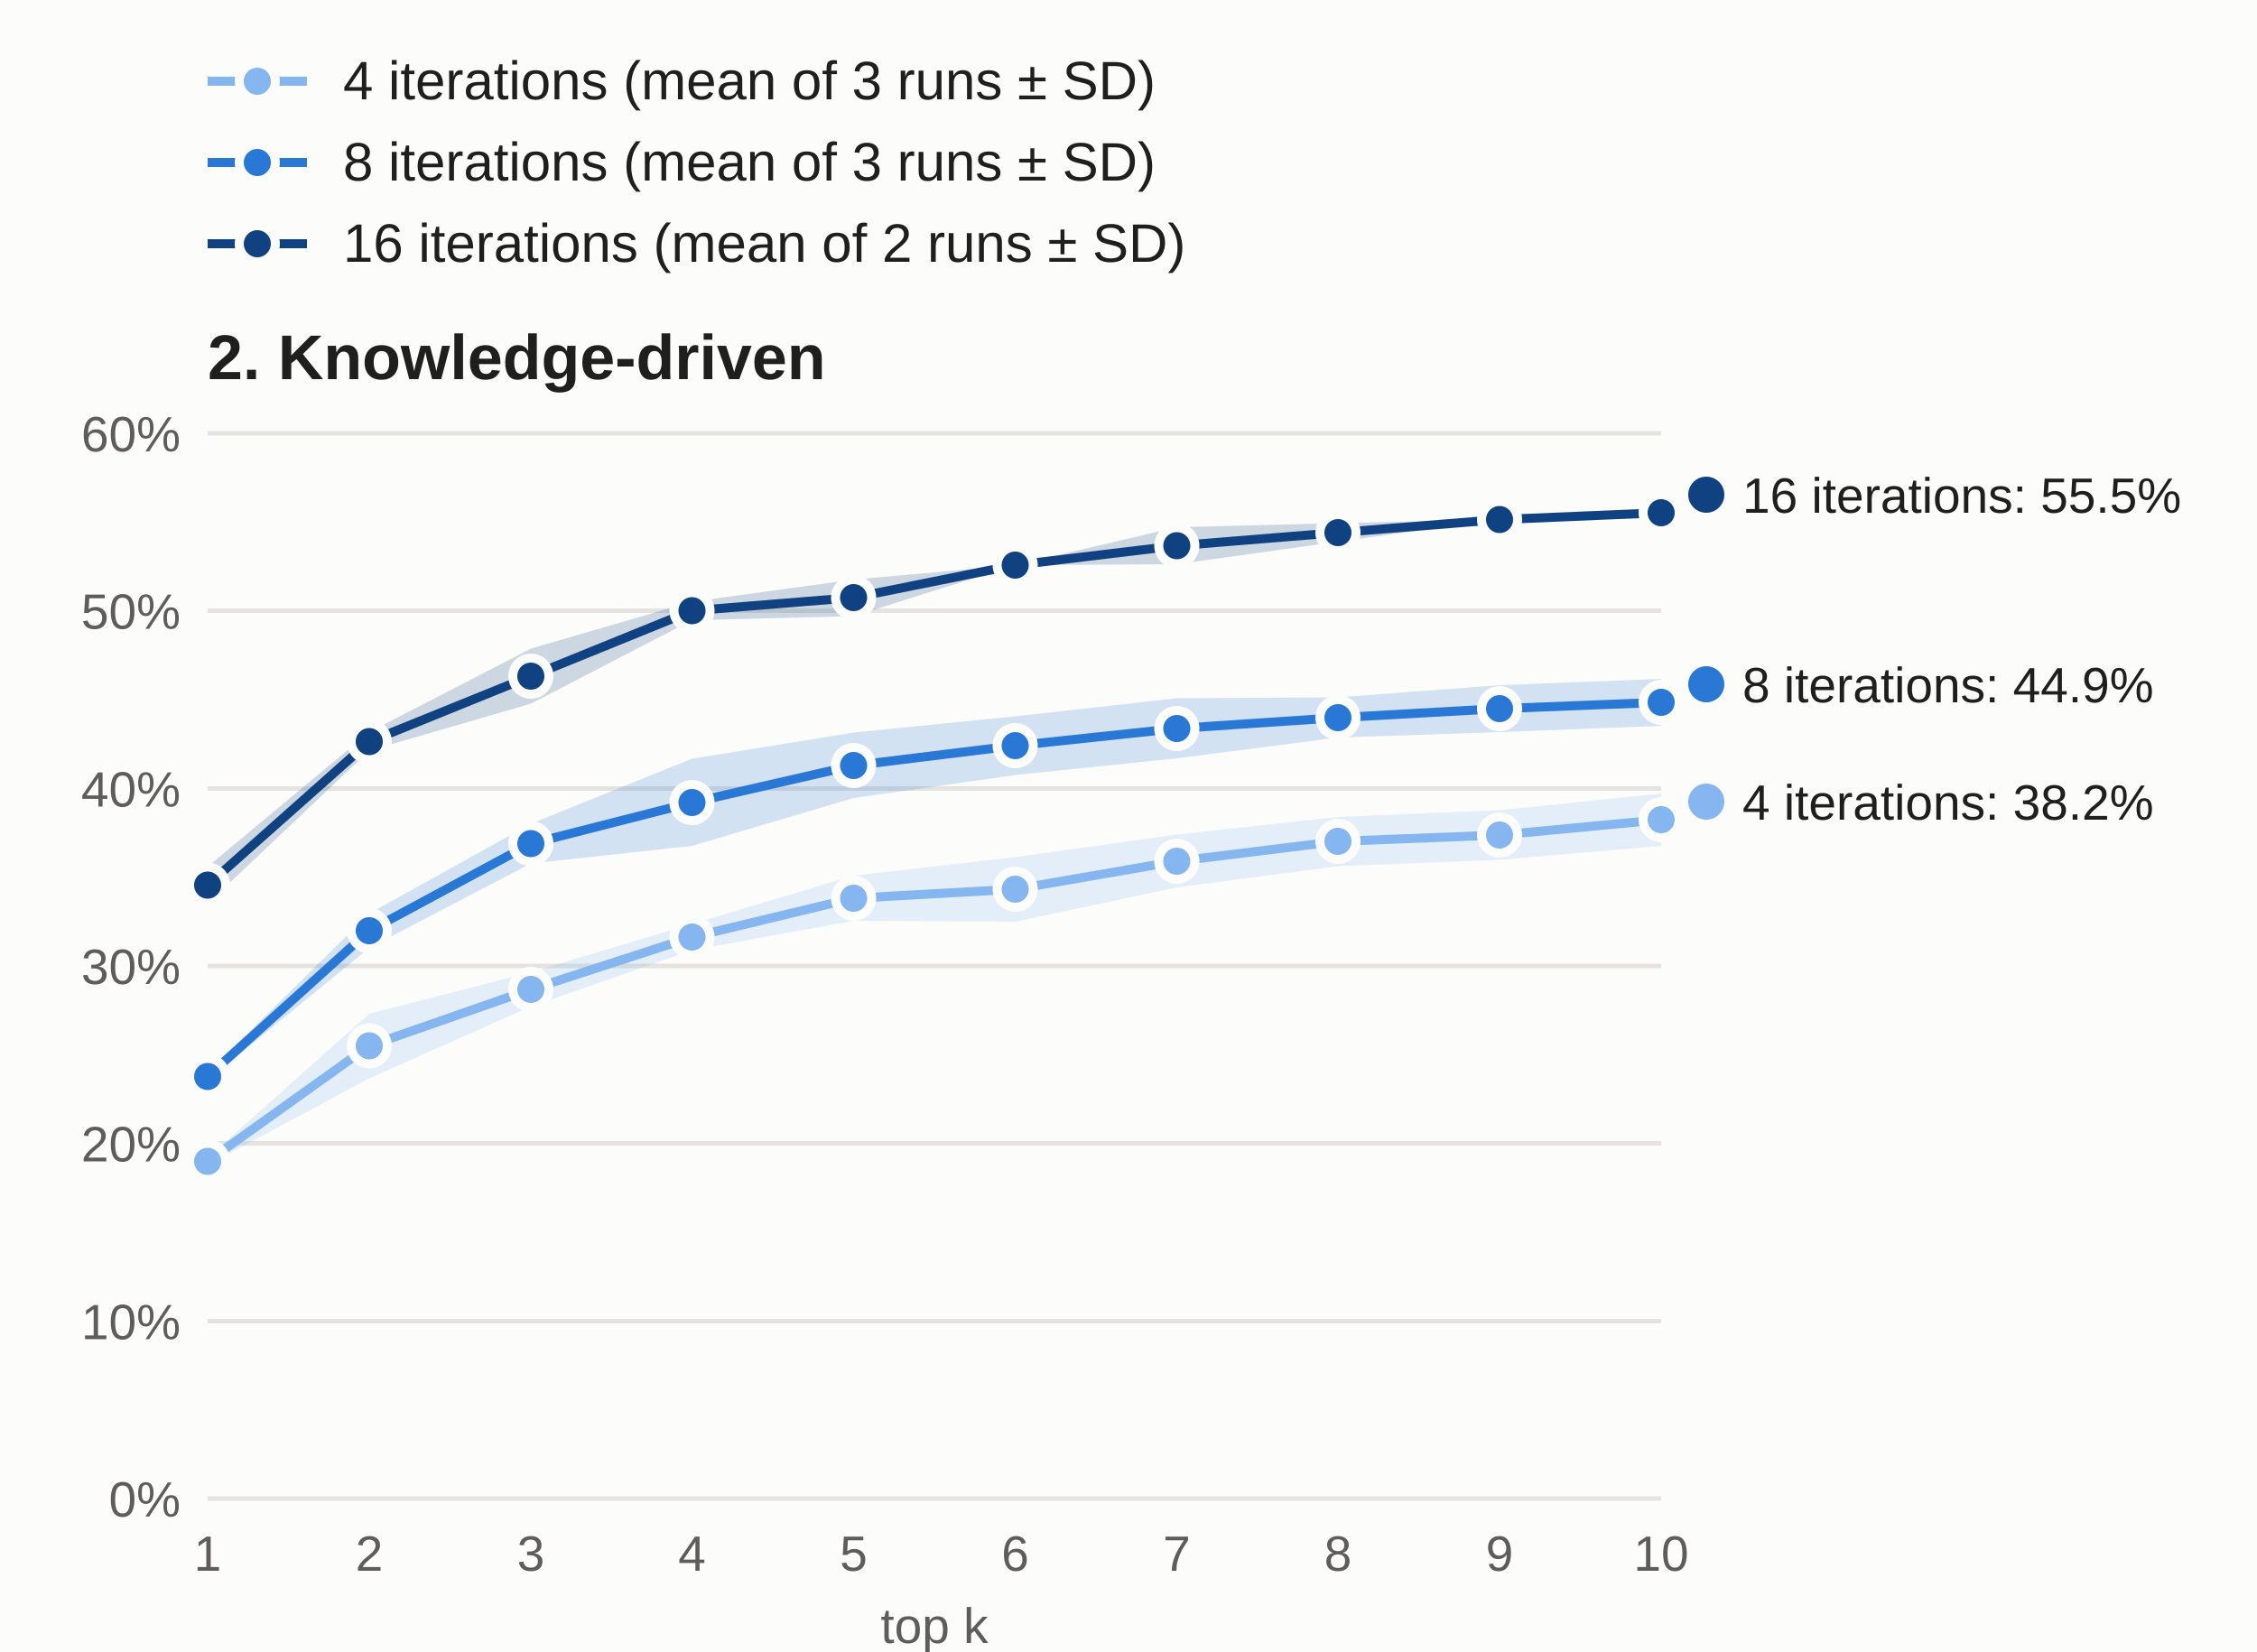
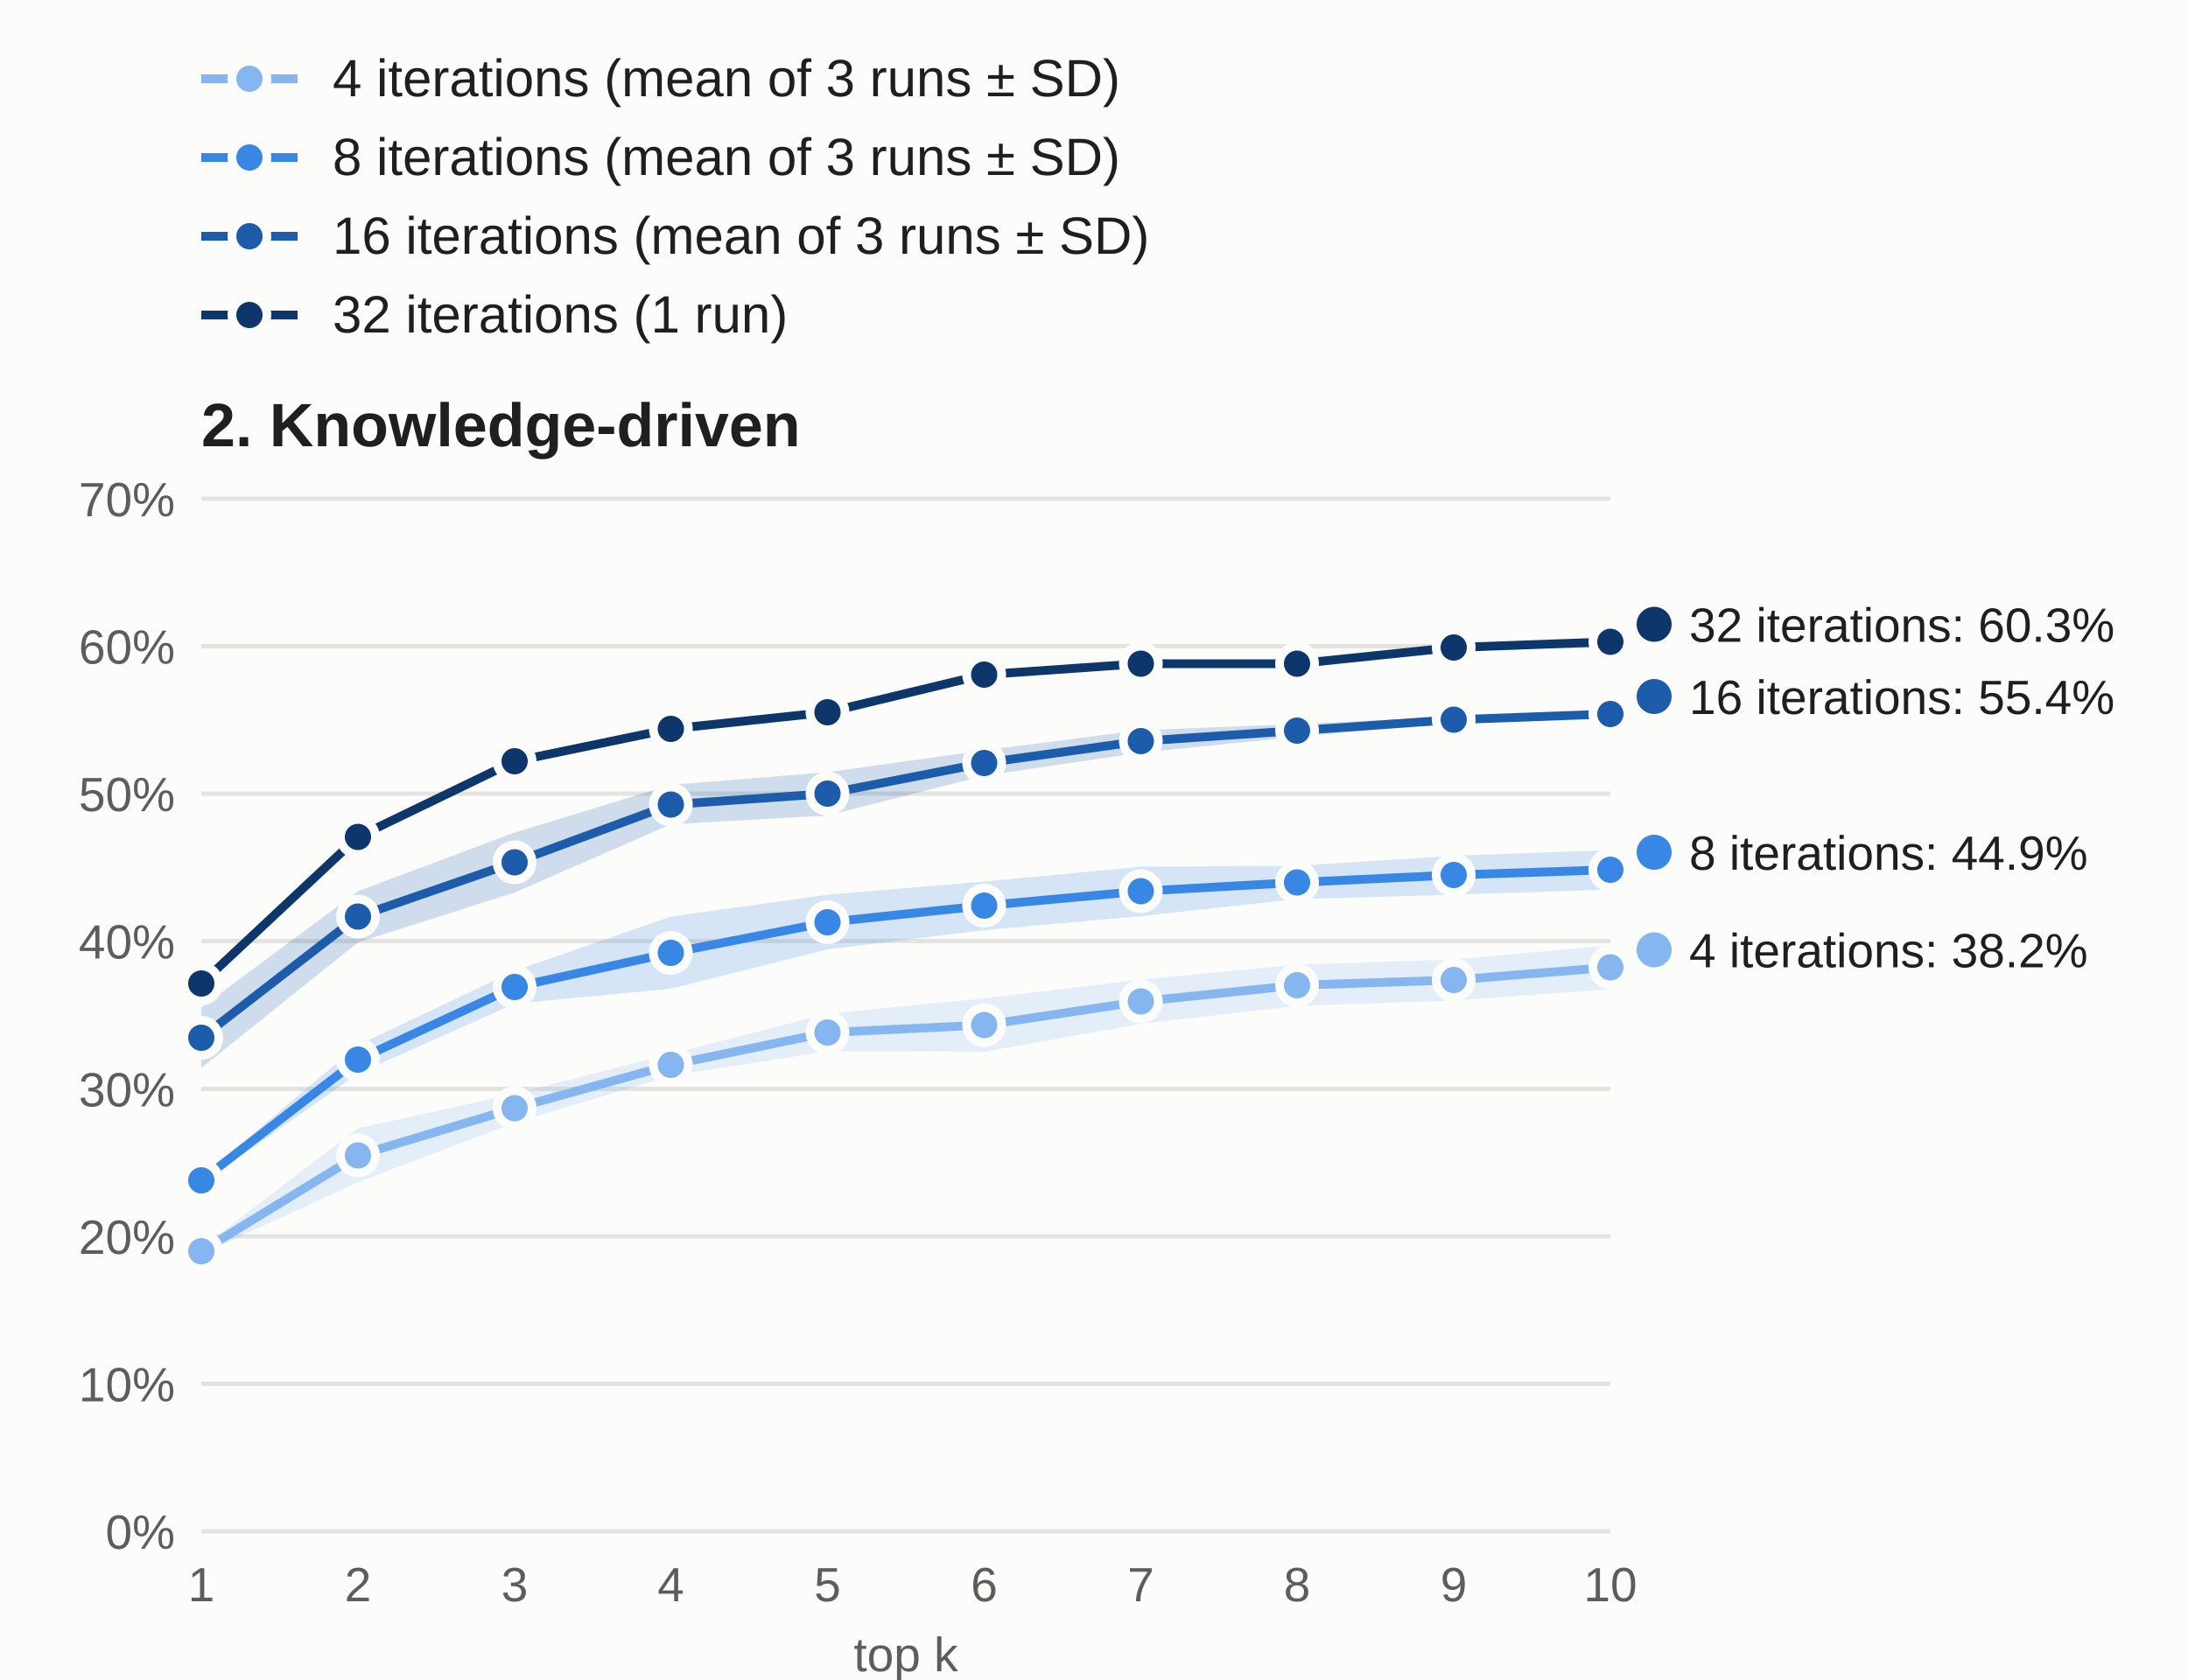
- <svg xmlns="http://www.w3.org/2000/svg" viewBox="0 0 500 366" width="500" height="366" font-family="-apple-system, Helvetica Neue, Arial, sans-serif" role="img" aria-label="Top-k accuracy by strategy for 3 iteration budgets">
-   <rect width="500" height="366" fill="#fcfcfb" />
+ <svg xmlns="http://www.w3.org/2000/svg" viewBox="0 0 500 384" width="500" height="384" font-family="-apple-system, Helvetica Neue, Arial, sans-serif" role="img" aria-label="Top-k accuracy by strategy for 4 iteration budgets">
+   <rect width="500" height="384" fill="#fcfcfb" />
  <line x1="46.0" x2="68.0" y1="18" y2="18" stroke="#86b6ef" stroke-width="2" />
  <circle cx="57.0" cy="18" r="4" fill="#86b6ef" stroke="#fcfcfb" stroke-width="2" />
  <text x="76.0" y="22" font-size="12" fill="#1f1f1e">4 iterations (mean of 3 runs ± SD)</text>
-   <line x1="46.0" x2="68.0" y1="36" y2="36" stroke="#2a78d6" stroke-width="2" />
-   <circle cx="57.0" cy="36" r="4" fill="#2a78d6" stroke="#fcfcfb" stroke-width="2" />
+   <line x1="46.0" x2="68.0" y1="36" y2="36" stroke="#3987e5" stroke-width="2" />
+   <circle cx="57.0" cy="36" r="4" fill="#3987e5" stroke="#fcfcfb" stroke-width="2" />
  <text x="76.0" y="40" font-size="12" fill="#1f1f1e">8 iterations (mean of 3 runs ± SD)</text>
-   <line x1="46.0" x2="68.0" y1="54" y2="54" stroke="#104281" stroke-width="2" />
-   <circle cx="57.0" cy="54" r="4" fill="#104281" stroke="#fcfcfb" stroke-width="2" />
-   <text x="76.0" y="58" font-size="12" fill="#1f1f1e">16 iterations (mean of 2 runs ± SD)</text>
-   <text x="46" y="84" font-size="14" font-weight="600" fill="#1f1f1e">2. Knowledge-driven</text>
-   <line x1="46" x2="368" y1="332.0" y2="332.0" stroke="#e4e3df" stroke-width="1" />
-   <text x="40" y="336.0" font-size="11" text-anchor="end" fill="#5e5d59">0%</text>
-   <line x1="46" x2="368" y1="292.7" y2="292.7" stroke="#e4e3df" stroke-width="1" />
-   <text x="40" y="296.7" font-size="11" text-anchor="end" fill="#5e5d59">10%</text>
-   <line x1="46" x2="368" y1="253.3" y2="253.3" stroke="#e4e3df" stroke-width="1" />
-   <text x="40" y="257.3" font-size="11" text-anchor="end" fill="#5e5d59">20%</text>
-   <line x1="46" x2="368" y1="214.0" y2="214.0" stroke="#e4e3df" stroke-width="1" />
-   <text x="40" y="218.0" font-size="11" text-anchor="end" fill="#5e5d59">30%</text>
-   <line x1="46" x2="368" y1="174.7" y2="174.7" stroke="#e4e3df" stroke-width="1" />
-   <text x="40" y="178.7" font-size="11" text-anchor="end" fill="#5e5d59">40%</text>
-   <line x1="46" x2="368" y1="135.3" y2="135.3" stroke="#e4e3df" stroke-width="1" />
-   <text x="40" y="139.3" font-size="11" text-anchor="end" fill="#5e5d59">50%</text>
-   <line x1="46" x2="368" y1="96.0" y2="96.0" stroke="#e4e3df" stroke-width="1" />
-   <text x="40" y="100.0" font-size="11" text-anchor="end" fill="#5e5d59">60%</text>
-   <text x="46.0" y="348" font-size="11" text-anchor="middle" fill="#5e5d59">1</text>
-   <text x="81.8" y="348" font-size="11" text-anchor="middle" fill="#5e5d59">2</text>
-   <text x="117.6" y="348" font-size="11" text-anchor="middle" fill="#5e5d59">3</text>
-   <text x="153.3" y="348" font-size="11" text-anchor="middle" fill="#5e5d59">4</text>
-   <text x="189.1" y="348" font-size="11" text-anchor="middle" fill="#5e5d59">5</text>
-   <text x="224.9" y="348" font-size="11" text-anchor="middle" fill="#5e5d59">6</text>
-   <text x="260.7" y="348" font-size="11" text-anchor="middle" fill="#5e5d59">7</text>
-   <text x="296.4" y="348" font-size="11" text-anchor="middle" fill="#5e5d59">8</text>
-   <text x="332.2" y="348" font-size="11" text-anchor="middle" fill="#5e5d59">9</text>
-   <text x="368.0" y="348" font-size="11" text-anchor="middle" fill="#5e5d59">10</text>
-   <text x="207.0" y="364" font-size="11" text-anchor="middle" fill="#5e5d59">top k</text>
-   <polygon points="46.0,256.5 81.8,224.6 117.6,215.4 153.3,204.7 189.1,194.0 224.9,189.9 260.7,184.9 296.4,181.0 332.2,179.5 368.0,175.8 368.0,187.4 332.2,190.5 296.4,191.9 260.7,196.6 224.9,204.2 189.1,204.0 153.3,210.5 117.6,223.0 81.8,238.9 46.0,258.1" fill="#86b6ef" fill-opacity="0.2" stroke="none" />
-   <polygon points="46.0,237.7 81.8,202.4 117.6,182.5 153.3,168.1 189.1,162.3 224.9,158.7 260.7,154.7 296.4,154.5 332.2,151.8 368.0,150.4 368.0,160.8 332.2,162.2 296.4,163.4 260.7,168.0 224.9,171.7 189.1,176.8 153.3,187.4 117.6,191.3 81.8,210.0 46.0,239.3" fill="#2a78d6" fill-opacity="0.2" stroke="none" />
-   <polygon points="46.0,192.0 81.8,162.2 117.6,143.7 153.3,133.3 189.1,128.4 224.9,125.2 260.7,116.8 296.4,115.9 332.2,115.1 368.0,113.6 368.0,113.6 332.2,115.1 296.4,120.0 260.7,125.0 224.9,125.2 189.1,136.5 153.3,137.4 117.6,155.9 81.8,166.3 46.0,200.2" fill="#104281" fill-opacity="0.2" stroke="none" />
-   <polyline points="46.0,257.3 81.8,231.7 117.6,219.2 153.3,207.6 189.1,199.0 224.9,197.0 260.7,190.8 296.4,186.4 332.2,185.0 368.0,181.6" fill="none" stroke="#86b6ef" stroke-width="2" stroke-linejoin="round" stroke-linecap="round" />
-   <circle cx="46.0" cy="257.3" r="4" fill="#86b6ef" stroke="#fcfcfb" stroke-width="2" />
-   <circle cx="81.8" cy="231.7" r="4" fill="#86b6ef" stroke="#fcfcfb" stroke-width="2" />
-   <circle cx="117.6" cy="219.2" r="4" fill="#86b6ef" stroke="#fcfcfb" stroke-width="2" />
-   <circle cx="153.3" cy="207.6" r="4" fill="#86b6ef" stroke="#fcfcfb" stroke-width="2" />
-   <circle cx="189.1" cy="199.0" r="4" fill="#86b6ef" stroke="#fcfcfb" stroke-width="2" />
-   <circle cx="224.9" cy="197.0" r="4" fill="#86b6ef" stroke="#fcfcfb" stroke-width="2" />
-   <circle cx="260.7" cy="190.8" r="4" fill="#86b6ef" stroke="#fcfcfb" stroke-width="2" />
-   <circle cx="296.4" cy="186.4" r="4" fill="#86b6ef" stroke="#fcfcfb" stroke-width="2" />
-   <circle cx="332.2" cy="185.0" r="4" fill="#86b6ef" stroke="#fcfcfb" stroke-width="2" />
-   <circle cx="368.0" cy="181.6" r="4" fill="#86b6ef" stroke="#fcfcfb" stroke-width="2" />
-   <polyline points="46.0,238.5 81.8,206.2 117.6,186.9 153.3,177.8 189.1,169.6 224.9,165.2 260.7,161.4 296.4,159.0 332.2,157.0 368.0,155.6" fill="none" stroke="#2a78d6" stroke-width="2" stroke-linejoin="round" stroke-linecap="round" />
-   <circle cx="46.0" cy="238.5" r="4" fill="#2a78d6" stroke="#fcfcfb" stroke-width="2" />
-   <circle cx="81.8" cy="206.2" r="4" fill="#2a78d6" stroke="#fcfcfb" stroke-width="2" />
-   <circle cx="117.6" cy="186.9" r="4" fill="#2a78d6" stroke="#fcfcfb" stroke-width="2" />
-   <circle cx="153.3" cy="177.8" r="4" fill="#2a78d6" stroke="#fcfcfb" stroke-width="2" />
-   <circle cx="189.1" cy="169.6" r="4" fill="#2a78d6" stroke="#fcfcfb" stroke-width="2" />
-   <circle cx="224.9" cy="165.2" r="4" fill="#2a78d6" stroke="#fcfcfb" stroke-width="2" />
-   <circle cx="260.7" cy="161.4" r="4" fill="#2a78d6" stroke="#fcfcfb" stroke-width="2" />
-   <circle cx="296.4" cy="159.0" r="4" fill="#2a78d6" stroke="#fcfcfb" stroke-width="2" />
-   <circle cx="332.2" cy="157.0" r="4" fill="#2a78d6" stroke="#fcfcfb" stroke-width="2" />
-   <circle cx="368.0" cy="155.6" r="4" fill="#2a78d6" stroke="#fcfcfb" stroke-width="2" />
-   <polyline points="46.0,196.1 81.8,164.3 117.6,149.8 153.3,135.3 189.1,132.4 224.9,125.2 260.7,120.9 296.4,118.0 332.2,115.1 368.0,113.6" fill="none" stroke="#104281" stroke-width="2" stroke-linejoin="round" stroke-linecap="round" />
-   <circle cx="46.0" cy="196.1" r="4" fill="#104281" stroke="#fcfcfb" stroke-width="2" />
-   <circle cx="81.8" cy="164.3" r="4" fill="#104281" stroke="#fcfcfb" stroke-width="2" />
-   <circle cx="117.6" cy="149.8" r="4" fill="#104281" stroke="#fcfcfb" stroke-width="2" />
-   <circle cx="153.3" cy="135.3" r="4" fill="#104281" stroke="#fcfcfb" stroke-width="2" />
-   <circle cx="189.1" cy="132.4" r="4" fill="#104281" stroke="#fcfcfb" stroke-width="2" />
-   <circle cx="224.9" cy="125.2" r="4" fill="#104281" stroke="#fcfcfb" stroke-width="2" />
-   <circle cx="260.7" cy="120.9" r="4" fill="#104281" stroke="#fcfcfb" stroke-width="2" />
-   <circle cx="296.4" cy="118.0" r="4" fill="#104281" stroke="#fcfcfb" stroke-width="2" />
-   <circle cx="332.2" cy="115.1" r="4" fill="#104281" stroke="#fcfcfb" stroke-width="2" />
-   <circle cx="368.0" cy="113.6" r="4" fill="#104281" stroke="#fcfcfb" stroke-width="2" />
-   <circle cx="378" cy="109.6" r="4" fill="#104281" />
-   <text x="386" y="113.6" font-size="11" fill="#1f1f1e">16 iterations: 55.5%</text>
-   <circle cx="378" cy="151.6" r="4" fill="#2a78d6" />
-   <text x="386" y="155.6" font-size="11" fill="#1f1f1e">8 iterations: 44.9%</text>
-   <circle cx="378" cy="177.6" r="4" fill="#86b6ef" />
-   <text x="386" y="181.6" font-size="11" fill="#1f1f1e">4 iterations: 38.2%</text>
+   <line x1="46.0" x2="68.0" y1="54" y2="54" stroke="#1c5cab" stroke-width="2" />
+   <circle cx="57.0" cy="54" r="4" fill="#1c5cab" stroke="#fcfcfb" stroke-width="2" />
+   <text x="76.0" y="58" font-size="12" fill="#1f1f1e">16 iterations (mean of 3 runs ± SD)</text>
+   <line x1="46.0" x2="68.0" y1="72" y2="72" stroke="#0d366b" stroke-width="2" />
+   <circle cx="57.0" cy="72" r="4" fill="#0d366b" stroke="#fcfcfb" stroke-width="2" />
+   <text x="76.0" y="76" font-size="12" fill="#1f1f1e">32 iterations (1 run)</text>
+   <text x="46" y="102" font-size="14" font-weight="600" fill="#1f1f1e">2. Knowledge-driven</text>
+   <line x1="46" x2="368" y1="350.0" y2="350.0" stroke="#e4e3df" stroke-width="1" />
+   <text x="40" y="354.0" font-size="11" text-anchor="end" fill="#5e5d59">0%</text>
+   <line x1="46" x2="368" y1="316.3" y2="316.3" stroke="#e4e3df" stroke-width="1" />
+   <text x="40" y="320.3" font-size="11" text-anchor="end" fill="#5e5d59">10%</text>
+   <line x1="46" x2="368" y1="282.6" y2="282.6" stroke="#e4e3df" stroke-width="1" />
+   <text x="40" y="286.6" font-size="11" text-anchor="end" fill="#5e5d59">20%</text>
+   <line x1="46" x2="368" y1="248.9" y2="248.9" stroke="#e4e3df" stroke-width="1" />
+   <text x="40" y="252.9" font-size="11" text-anchor="end" fill="#5e5d59">30%</text>
+   <line x1="46" x2="368" y1="215.1" y2="215.1" stroke="#e4e3df" stroke-width="1" />
+   <text x="40" y="219.1" font-size="11" text-anchor="end" fill="#5e5d59">40%</text>
+   <line x1="46" x2="368" y1="181.4" y2="181.4" stroke="#e4e3df" stroke-width="1" />
+   <text x="40" y="185.4" font-size="11" text-anchor="end" fill="#5e5d59">50%</text>
+   <line x1="46" x2="368" y1="147.7" y2="147.7" stroke="#e4e3df" stroke-width="1" />
+   <text x="40" y="151.7" font-size="11" text-anchor="end" fill="#5e5d59">60%</text>
+   <line x1="46" x2="368" y1="114.0" y2="114.0" stroke="#e4e3df" stroke-width="1" />
+   <text x="40" y="118.0" font-size="11" text-anchor="end" fill="#5e5d59">70%</text>
+   <text x="46.0" y="366" font-size="11" text-anchor="middle" fill="#5e5d59">1</text>
+   <text x="81.8" y="366" font-size="11" text-anchor="middle" fill="#5e5d59">2</text>
+   <text x="117.6" y="366" font-size="11" text-anchor="middle" fill="#5e5d59">3</text>
+   <text x="153.3" y="366" font-size="11" text-anchor="middle" fill="#5e5d59">4</text>
+   <text x="189.1" y="366" font-size="11" text-anchor="middle" fill="#5e5d59">5</text>
+   <text x="224.9" y="366" font-size="11" text-anchor="middle" fill="#5e5d59">6</text>
+   <text x="260.7" y="366" font-size="11" text-anchor="middle" fill="#5e5d59">7</text>
+   <text x="296.4" y="366" font-size="11" text-anchor="middle" fill="#5e5d59">8</text>
+   <text x="332.2" y="366" font-size="11" text-anchor="middle" fill="#5e5d59">9</text>
+   <text x="368.0" y="366" font-size="11" text-anchor="middle" fill="#5e5d59">10</text>
+   <text x="207.0" y="382" font-size="11" text-anchor="middle" fill="#5e5d59">top k</text>
+   <polygon points="46.0,285.2 81.8,257.9 117.6,250.0 153.3,240.9 189.1,231.7 224.9,228.2 260.7,223.9 296.4,220.5 332.2,219.3 368.0,216.1 368.0,226.1 332.2,228.7 296.4,229.9 260.7,234.0 224.9,240.4 189.1,240.3 153.3,245.9 117.6,256.6 81.8,270.2 46.0,286.7" fill="#86b6ef" fill-opacity="0.2" stroke="none" />
+   <polygon points="46.0,269.1 81.8,238.9 117.6,221.9 153.3,209.5 189.1,204.5 224.9,201.5 260.7,198.1 296.4,197.9 332.2,195.6 368.0,194.3 368.0,203.3 332.2,204.5 296.4,205.5 260.7,209.4 224.9,212.6 189.1,217.0 153.3,226.0 117.6,229.4 81.8,245.4 46.0,270.6" fill="#3987e5" fill-opacity="0.2" stroke="none" />
+   <polygon points="46.0,230.3 81.8,203.7 117.6,190.3 153.3,179.4 189.1,176.5 224.9,171.5 260.7,166.9 296.4,165.5 332.2,163.8 368.0,162.5 368.0,164.0 332.2,165.2 296.4,168.4 260.7,172.0 224.9,177.3 189.1,186.4 153.3,188.4 117.6,204.0 81.8,215.4 46.0,244.1" fill="#1c5cab" fill-opacity="0.2" stroke="none" />
+   <polyline points="46.0,286.0 81.8,264.1 117.6,253.3 153.3,243.4 189.1,236.0 224.9,234.3 260.7,228.9 296.4,225.2 332.2,224.0 368.0,221.1" fill="none" stroke="#86b6ef" stroke-width="2" stroke-linejoin="round" stroke-linecap="round" />
+   <circle cx="46.0" cy="286.0" r="4" fill="#86b6ef" stroke="#fcfcfb" stroke-width="2" />
+   <circle cx="81.8" cy="264.1" r="4" fill="#86b6ef" stroke="#fcfcfb" stroke-width="2" />
+   <circle cx="117.6" cy="253.3" r="4" fill="#86b6ef" stroke="#fcfcfb" stroke-width="2" />
+   <circle cx="153.3" cy="243.4" r="4" fill="#86b6ef" stroke="#fcfcfb" stroke-width="2" />
+   <circle cx="189.1" cy="236.0" r="4" fill="#86b6ef" stroke="#fcfcfb" stroke-width="2" />
+   <circle cx="224.9" cy="234.3" r="4" fill="#86b6ef" stroke="#fcfcfb" stroke-width="2" />
+   <circle cx="260.7" cy="228.9" r="4" fill="#86b6ef" stroke="#fcfcfb" stroke-width="2" />
+   <circle cx="296.4" cy="225.2" r="4" fill="#86b6ef" stroke="#fcfcfb" stroke-width="2" />
+   <circle cx="332.2" cy="224.0" r="4" fill="#86b6ef" stroke="#fcfcfb" stroke-width="2" />
+   <circle cx="368.0" cy="221.1" r="4" fill="#86b6ef" stroke="#fcfcfb" stroke-width="2" />
+   <polyline points="46.0,269.8 81.8,242.2 117.6,225.6 153.3,217.8 189.1,210.8 224.9,207.0 260.7,203.7 296.4,201.7 332.2,200.0 368.0,198.8" fill="none" stroke="#3987e5" stroke-width="2" stroke-linejoin="round" stroke-linecap="round" />
+   <circle cx="46.0" cy="269.8" r="4" fill="#3987e5" stroke="#fcfcfb" stroke-width="2" />
+   <circle cx="81.8" cy="242.2" r="4" fill="#3987e5" stroke="#fcfcfb" stroke-width="2" />
+   <circle cx="117.6" cy="225.6" r="4" fill="#3987e5" stroke="#fcfcfb" stroke-width="2" />
+   <circle cx="153.3" cy="217.8" r="4" fill="#3987e5" stroke="#fcfcfb" stroke-width="2" />
+   <circle cx="189.1" cy="210.8" r="4" fill="#3987e5" stroke="#fcfcfb" stroke-width="2" />
+   <circle cx="224.9" cy="207.0" r="4" fill="#3987e5" stroke="#fcfcfb" stroke-width="2" />
+   <circle cx="260.7" cy="203.7" r="4" fill="#3987e5" stroke="#fcfcfb" stroke-width="2" />
+   <circle cx="296.4" cy="201.7" r="4" fill="#3987e5" stroke="#fcfcfb" stroke-width="2" />
+   <circle cx="332.2" cy="200.0" r="4" fill="#3987e5" stroke="#fcfcfb" stroke-width="2" />
+   <circle cx="368.0" cy="198.8" r="4" fill="#3987e5" stroke="#fcfcfb" stroke-width="2" />
+   <polyline points="46.0,237.2 81.8,209.5 117.6,197.1 153.3,183.9 189.1,181.4 224.9,174.4 260.7,169.4 296.4,167.0 332.2,164.5 368.0,163.2" fill="none" stroke="#1c5cab" stroke-width="2" stroke-linejoin="round" stroke-linecap="round" />
+   <circle cx="46.0" cy="237.2" r="4" fill="#1c5cab" stroke="#fcfcfb" stroke-width="2" />
+   <circle cx="81.8" cy="209.5" r="4" fill="#1c5cab" stroke="#fcfcfb" stroke-width="2" />
+   <circle cx="117.6" cy="197.1" r="4" fill="#1c5cab" stroke="#fcfcfb" stroke-width="2" />
+   <circle cx="153.3" cy="183.9" r="4" fill="#1c5cab" stroke="#fcfcfb" stroke-width="2" />
+   <circle cx="189.1" cy="181.4" r="4" fill="#1c5cab" stroke="#fcfcfb" stroke-width="2" />
+   <circle cx="224.9" cy="174.4" r="4" fill="#1c5cab" stroke="#fcfcfb" stroke-width="2" />
+   <circle cx="260.7" cy="169.4" r="4" fill="#1c5cab" stroke="#fcfcfb" stroke-width="2" />
+   <circle cx="296.4" cy="167.0" r="4" fill="#1c5cab" stroke="#fcfcfb" stroke-width="2" />
+   <circle cx="332.2" cy="164.5" r="4" fill="#1c5cab" stroke="#fcfcfb" stroke-width="2" />
+   <circle cx="368.0" cy="163.2" r="4" fill="#1c5cab" stroke="#fcfcfb" stroke-width="2" />
+   <polyline points="46.0,224.8 81.8,191.3 117.6,174.0 153.3,166.6 189.1,162.8 224.9,154.2 260.7,151.7 296.4,151.7 332.2,148.0 368.0,146.7" fill="none" stroke="#0d366b" stroke-width="2" stroke-linejoin="round" stroke-linecap="round" />
+   <circle cx="46.0" cy="224.8" r="4" fill="#0d366b" stroke="#fcfcfb" stroke-width="2" />
+   <circle cx="81.8" cy="191.3" r="4" fill="#0d366b" stroke="#fcfcfb" stroke-width="2" />
+   <circle cx="117.6" cy="174.0" r="4" fill="#0d366b" stroke="#fcfcfb" stroke-width="2" />
+   <circle cx="153.3" cy="166.6" r="4" fill="#0d366b" stroke="#fcfcfb" stroke-width="2" />
+   <circle cx="189.1" cy="162.8" r="4" fill="#0d366b" stroke="#fcfcfb" stroke-width="2" />
+   <circle cx="224.9" cy="154.2" r="4" fill="#0d366b" stroke="#fcfcfb" stroke-width="2" />
+   <circle cx="260.7" cy="151.7" r="4" fill="#0d366b" stroke="#fcfcfb" stroke-width="2" />
+   <circle cx="296.4" cy="151.7" r="4" fill="#0d366b" stroke="#fcfcfb" stroke-width="2" />
+   <circle cx="332.2" cy="148.0" r="4" fill="#0d366b" stroke="#fcfcfb" stroke-width="2" />
+   <circle cx="368.0" cy="146.7" r="4" fill="#0d366b" stroke="#fcfcfb" stroke-width="2" />
+   <circle cx="378" cy="142.7" r="4" fill="#0d366b" />
+   <text x="386" y="146.7" font-size="11" fill="#1f1f1e">32 iterations: 60.3%</text>
+   <circle cx="378" cy="159.2" r="4" fill="#1c5cab" />
+   <text x="386" y="163.2" font-size="11" fill="#1f1f1e">16 iterations: 55.4%</text>
+   <circle cx="378" cy="194.8" r="4" fill="#3987e5" />
+   <text x="386" y="198.8" font-size="11" fill="#1f1f1e">8 iterations: 44.9%</text>
+   <circle cx="378" cy="217.1" r="4" fill="#86b6ef" />
+   <text x="386" y="221.1" font-size="11" fill="#1f1f1e">4 iterations: 38.2%</text>
</svg>
